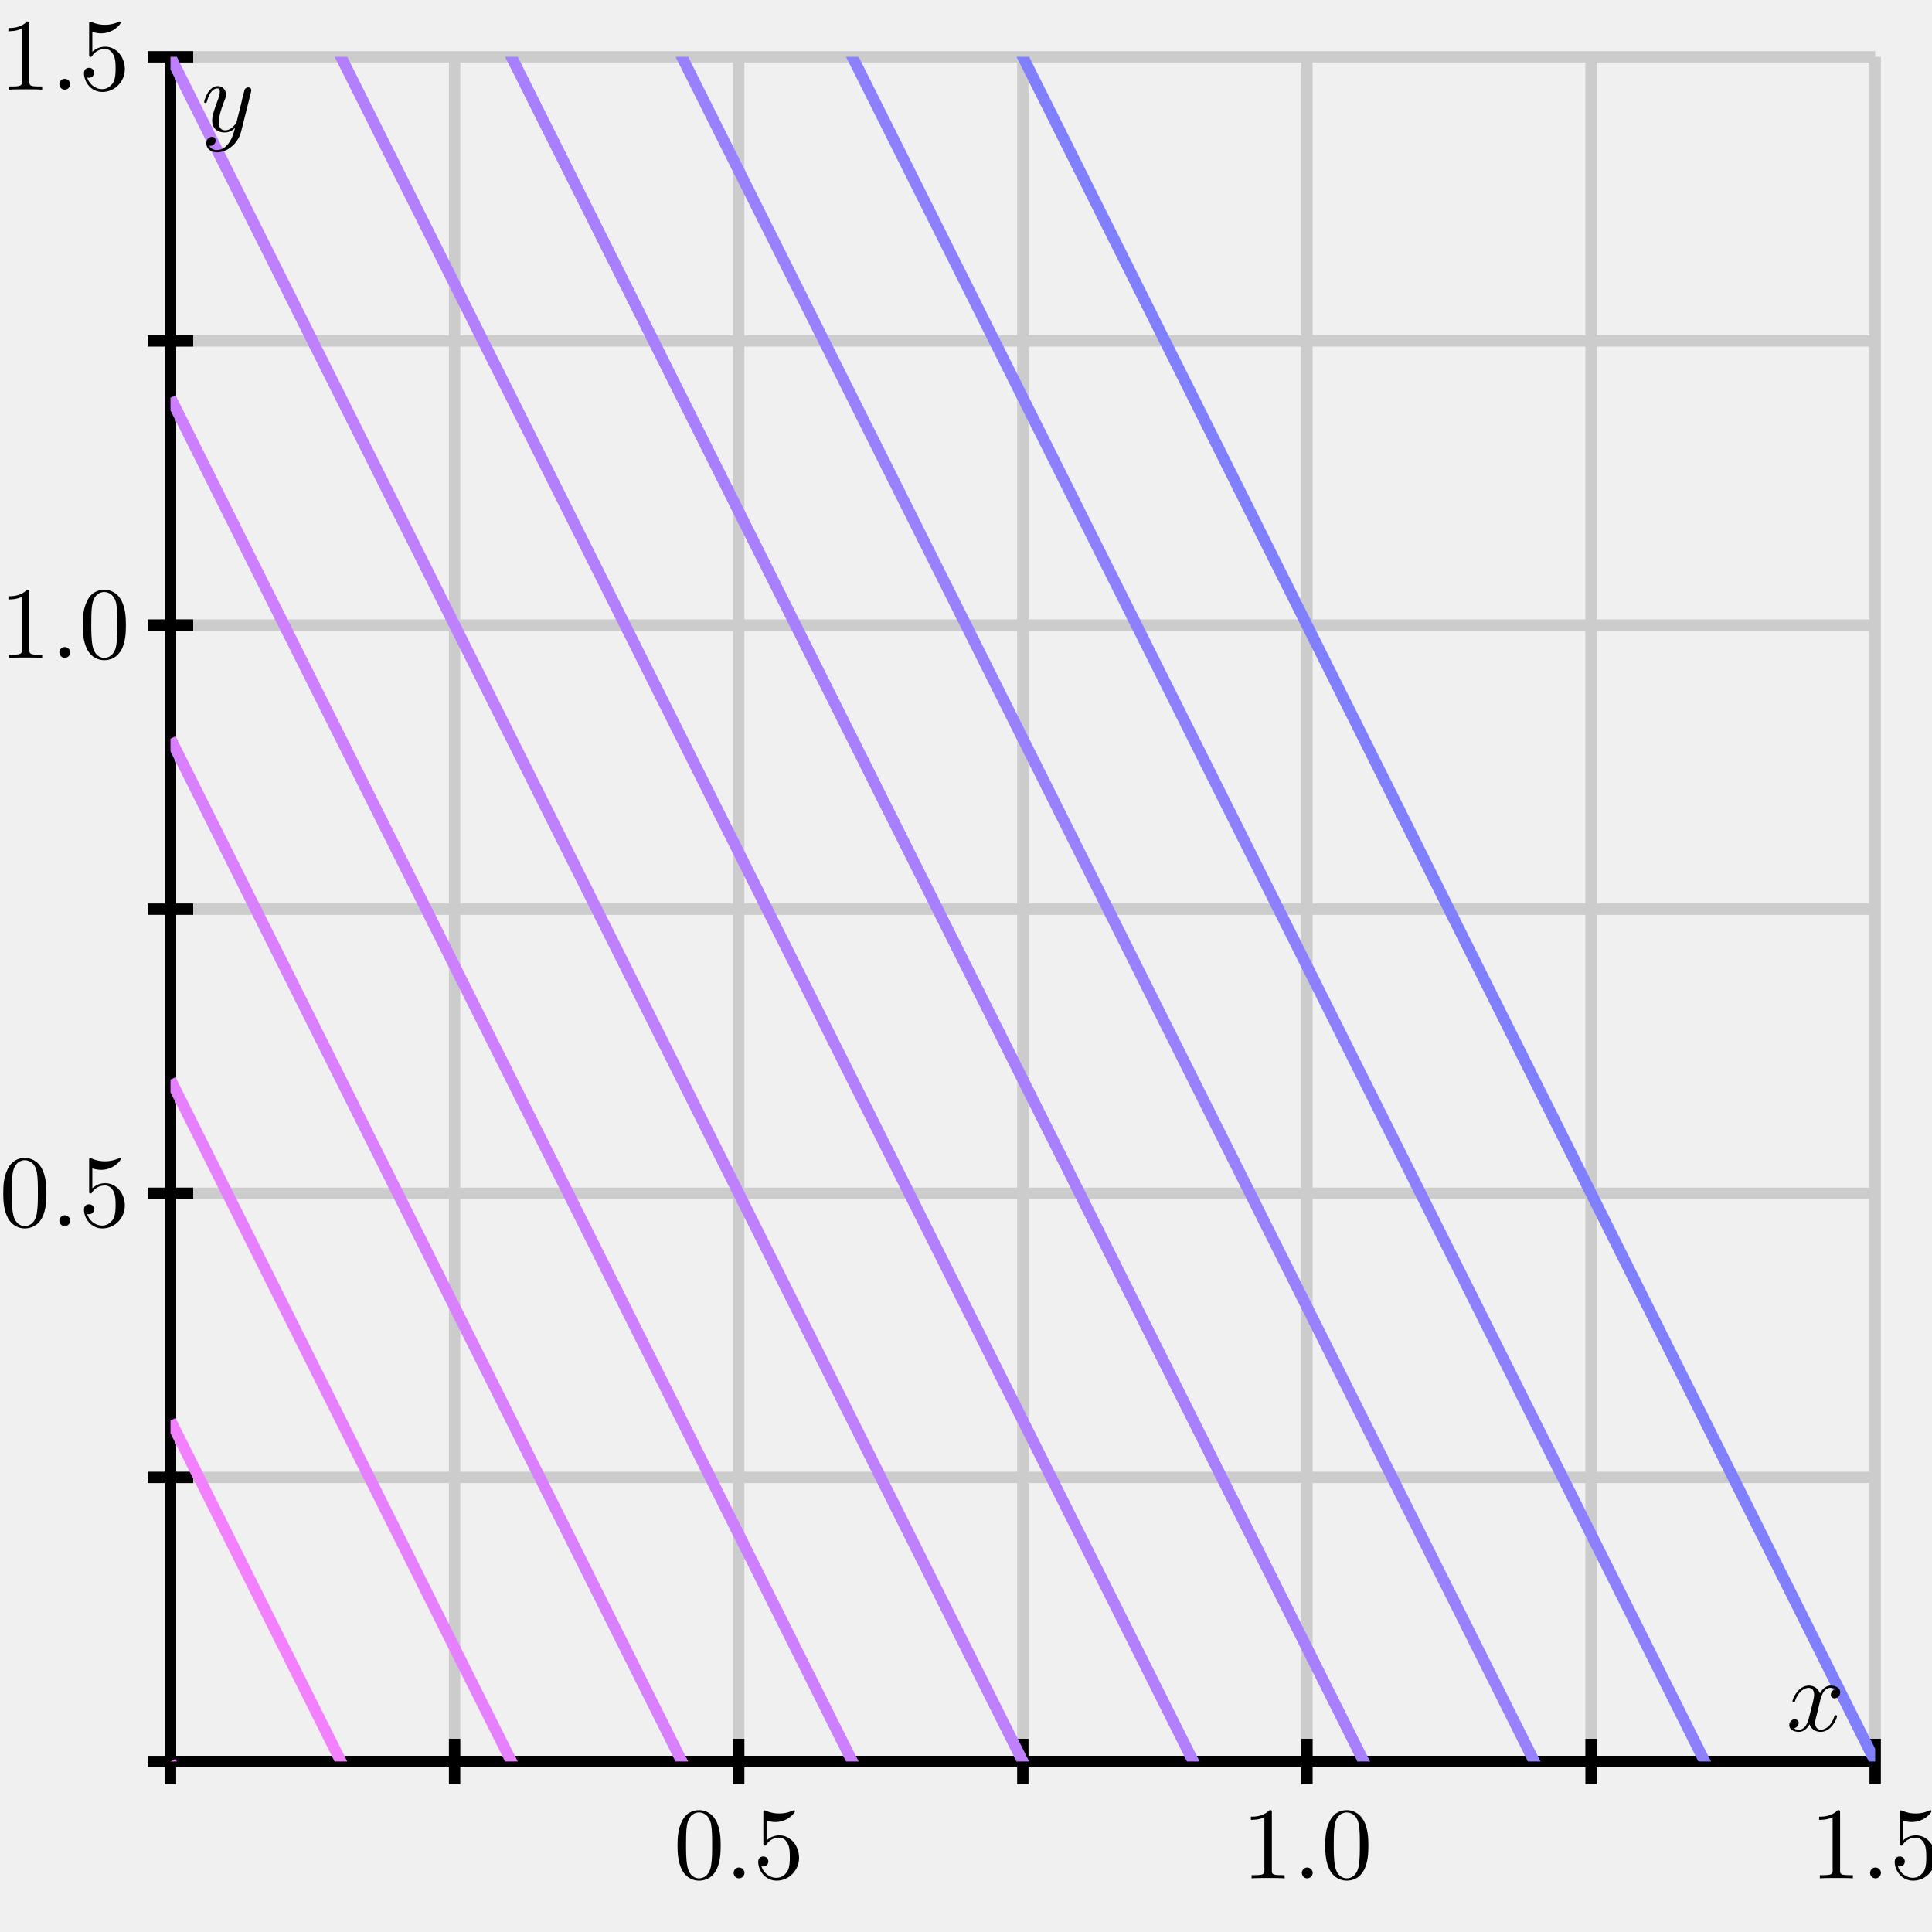
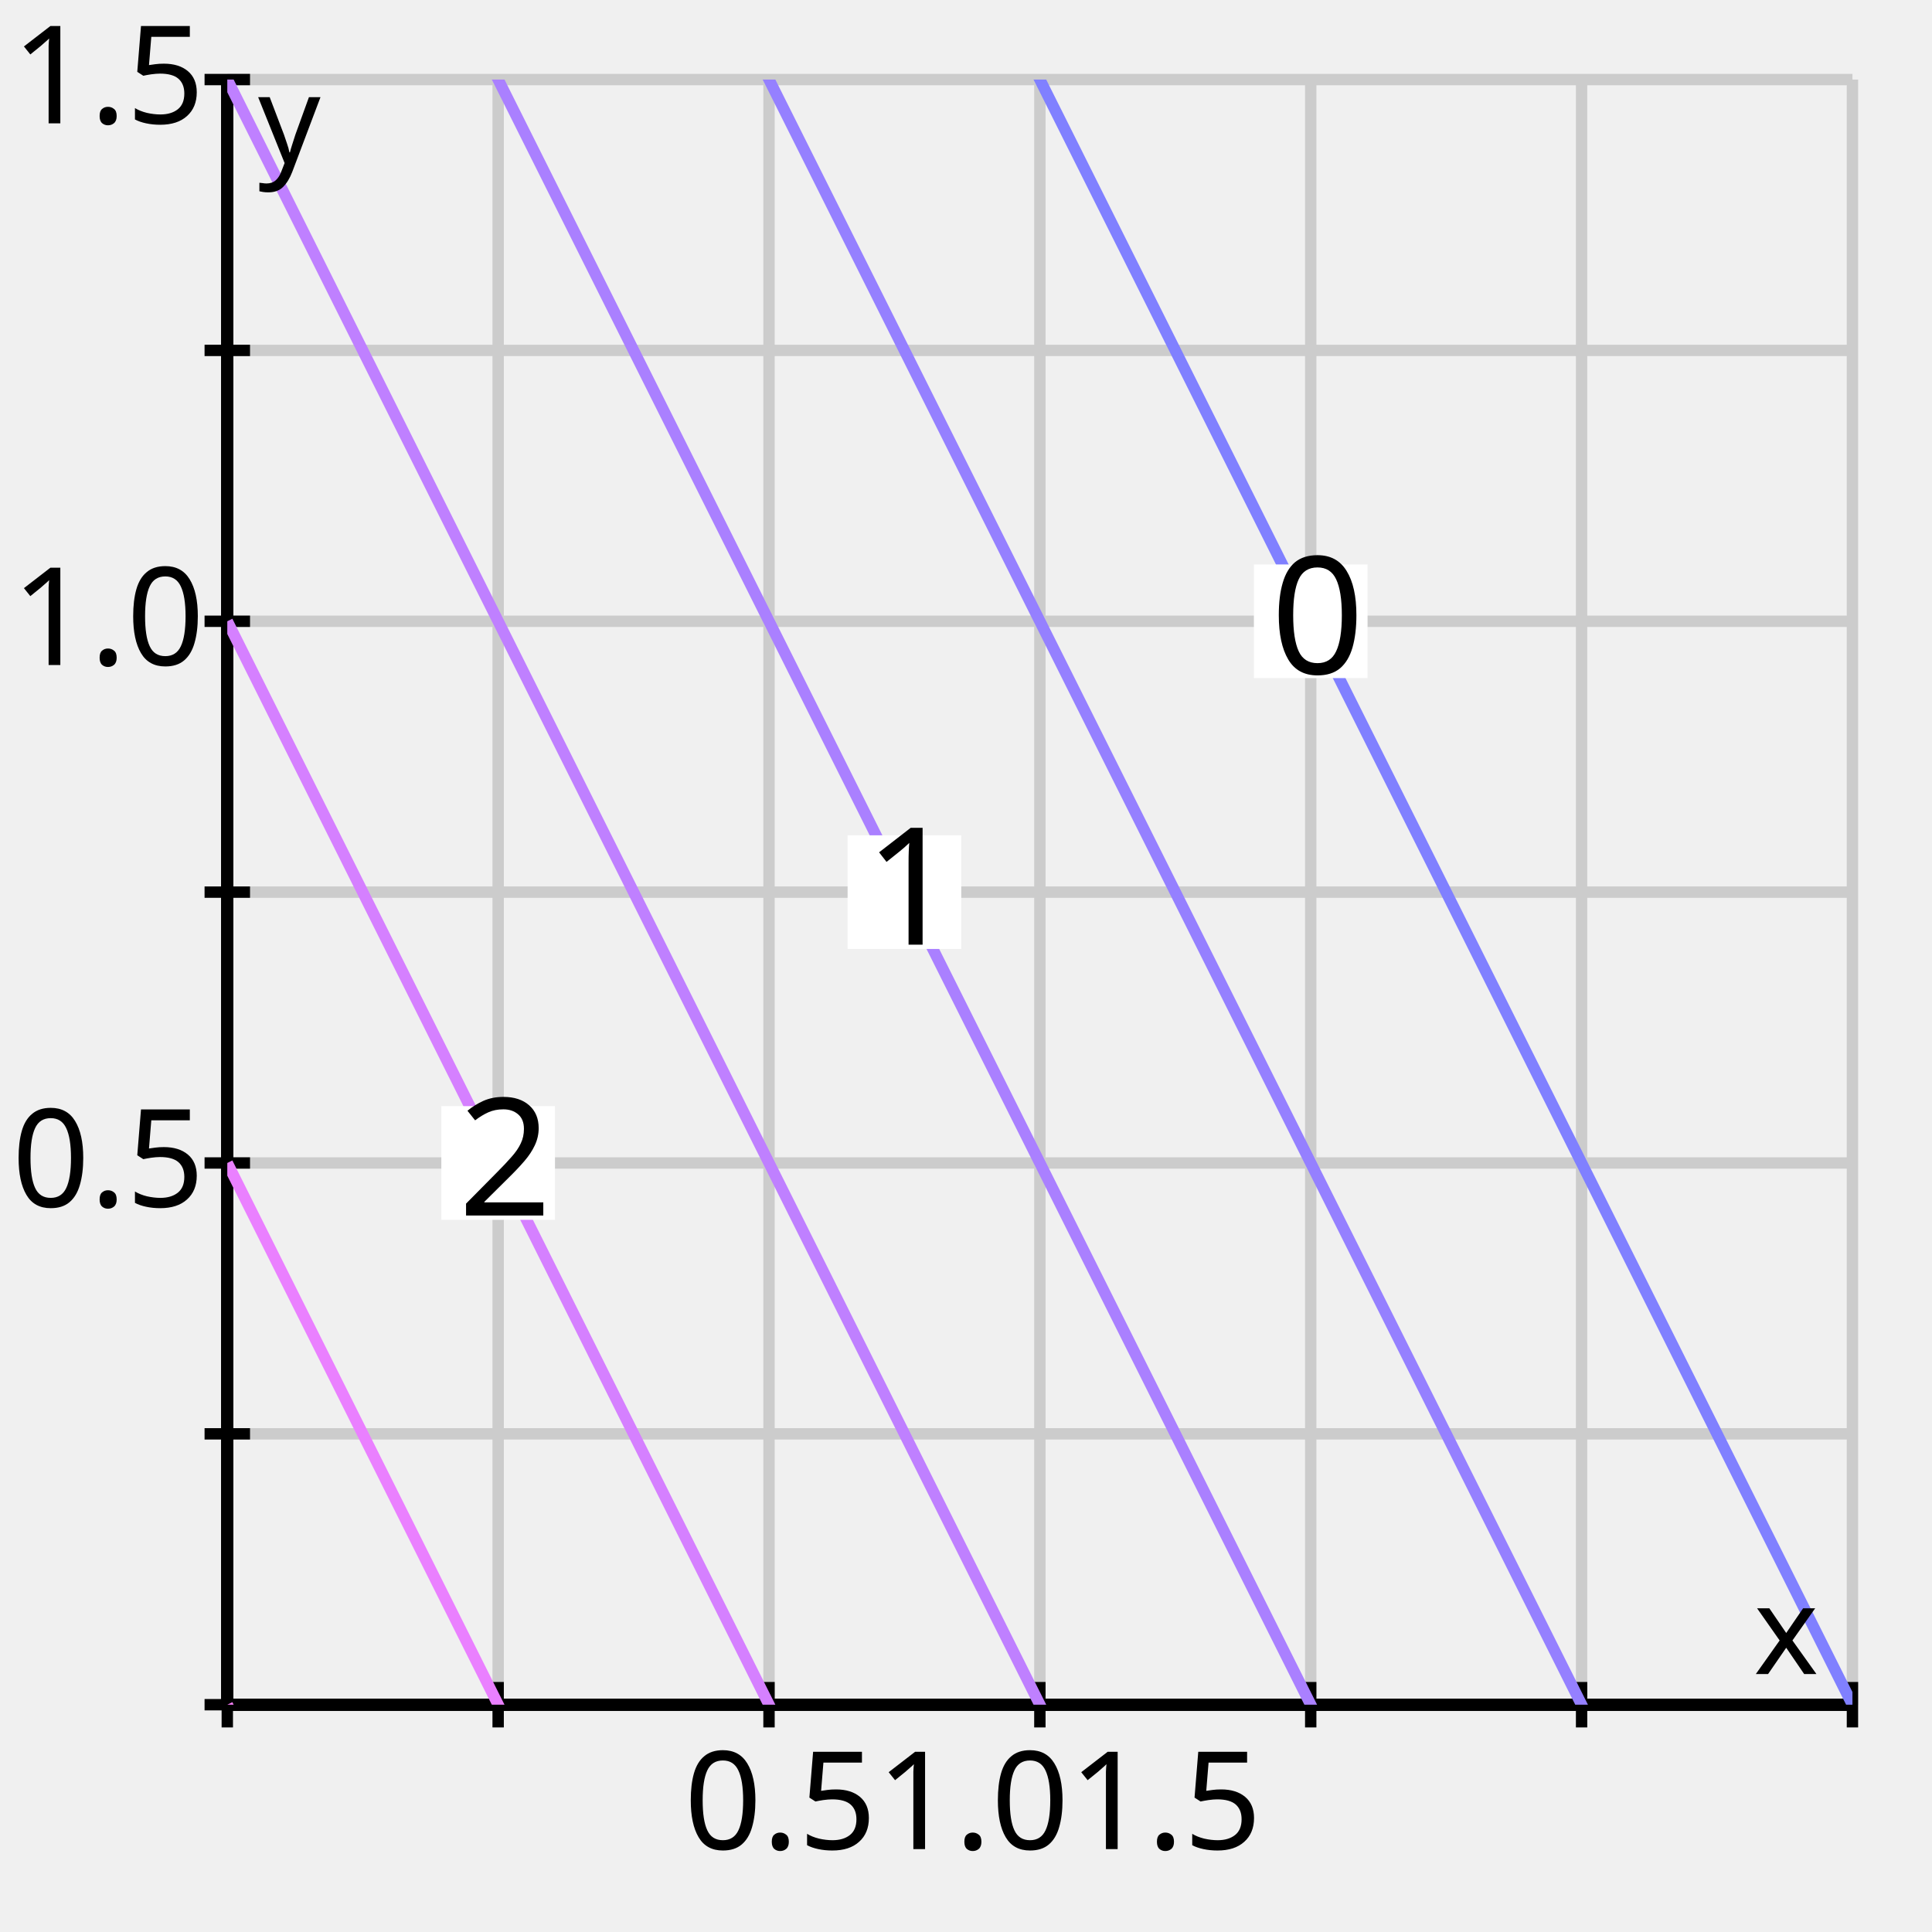
- <svg xmlns="http://www.w3.org/2000/svg" xmlns:xlink="http://www.w3.org/1999/xlink" width="170pt" height="170pt" viewBox="0 0 170 170" version="1.1">
-   <defs>
-     <g>
-       <symbol overflow="visible" id="glyph0-0">
-         <path style="stroke:none;" d="" />
-       </symbol>
-       <symbol overflow="visible" id="glyph0-1">
-         <path style="stroke:none;" d="M 4.141 -2.875 C 4.141 -3.594 4.094 -4.312 3.781 -4.984 C 3.359 -5.844 2.625 -6 2.25 -6 C 1.703 -6 1.047 -5.766 0.688 -4.922 C 0.391 -4.297 0.344 -3.594 0.344 -2.875 C 0.344 -2.203 0.391 -1.391 0.75 -0.719 C 1.141 0.016 1.797 0.203 2.234 0.203 C 2.734 0.203 3.406 0.016 3.812 -0.844 C 4.094 -1.469 4.141 -2.172 4.141 -2.875 Z M 2.234 0 C 1.891 0 1.359 -0.219 1.203 -1.094 C 1.094 -1.625 1.094 -2.453 1.094 -2.984 C 1.094 -3.562 1.094 -4.156 1.172 -4.641 C 1.344 -5.719 2.016 -5.797 2.234 -5.797 C 2.531 -5.797 3.125 -5.641 3.297 -4.75 C 3.391 -4.234 3.391 -3.562 3.391 -2.984 C 3.391 -2.312 3.391 -1.703 3.297 -1.125 C 3.156 -0.266 2.641 0 2.234 0 Z M 2.234 0 " />
-       </symbol>
-       <symbol overflow="visible" id="glyph0-2">
-         <path style="stroke:none;" d="M 1.734 -0.484 C 1.734 -0.734 1.516 -0.953 1.25 -0.953 C 0.984 -0.953 0.781 -0.734 0.781 -0.484 C 0.781 -0.219 0.984 0 1.25 0 C 1.516 0 1.734 -0.219 1.734 -0.484 Z M 1.734 -0.484 " />
-       </symbol>
-       <symbol overflow="visible" id="glyph0-3">
-         <path style="stroke:none;" d="M 4.047 -1.812 C 4.047 -2.875 3.297 -3.781 2.328 -3.781 C 1.906 -3.781 1.516 -3.641 1.188 -3.328 L 1.188 -5.078 C 1.375 -5.016 1.672 -4.953 1.953 -4.953 C 3.062 -4.953 3.688 -5.781 3.688 -5.891 C 3.688 -5.953 3.656 -6 3.594 -6 C 3.594 -6 3.578 -6 3.531 -5.969 C 3.344 -5.891 2.906 -5.703 2.297 -5.703 C 1.938 -5.703 1.531 -5.766 1.109 -5.953 C 1.031 -5.984 1.016 -5.984 1 -5.984 C 0.906 -5.984 0.906 -5.906 0.906 -5.766 L 0.906 -3.109 C 0.906 -2.938 0.906 -2.875 1.031 -2.875 C 1.094 -2.875 1.109 -2.891 1.156 -2.953 C 1.25 -3.094 1.578 -3.578 2.312 -3.578 C 2.781 -3.578 3 -3.172 3.078 -3 C 3.219 -2.672 3.234 -2.328 3.234 -1.875 C 3.234 -1.562 3.234 -1.016 3.031 -0.641 C 2.812 -0.281 2.469 -0.047 2.062 -0.047 C 1.406 -0.047 0.891 -0.531 0.734 -1.062 C 0.766 -1.047 0.797 -1.047 0.891 -1.047 C 1.188 -1.047 1.344 -1.266 1.344 -1.484 C 1.344 -1.703 1.188 -1.922 0.891 -1.922 C 0.766 -1.922 0.453 -1.859 0.453 -1.453 C 0.453 -0.672 1.078 0.203 2.078 0.203 C 3.125 0.203 4.047 -0.672 4.047 -1.812 Z M 4.047 -1.812 " />
-       </symbol>
-       <symbol overflow="visible" id="glyph0-4">
-         <path style="stroke:none;" d="M 2.641 -5.766 C 2.641 -5.969 2.641 -6 2.438 -6 C 1.875 -5.422 1.094 -5.422 0.797 -5.422 L 0.797 -5.141 C 0.984 -5.141 1.516 -5.141 1.984 -5.375 L 1.984 -0.719 C 1.984 -0.391 1.953 -0.281 1.141 -0.281 L 0.859 -0.281 L 0.859 0 C 1.172 -0.031 1.953 -0.031 2.312 -0.031 C 2.672 -0.031 3.453 -0.031 3.766 0 L 3.766 -0.281 L 3.484 -0.281 C 2.672 -0.281 2.641 -0.375 2.641 -0.719 Z M 2.641 -5.766 " />
-       </symbol>
-       <symbol overflow="visible" id="glyph1-0">
-         <path style="stroke:none;" d="" />
-       </symbol>
-       <symbol overflow="visible" id="glyph1-1">
-         <path style="stroke:none;" d="M 3 -2.719 C 3.062 -2.953 3.266 -3.781 3.891 -3.781 C 3.938 -3.781 4.156 -3.781 4.344 -3.656 C 4.094 -3.625 3.922 -3.391 3.922 -3.172 C 3.922 -3.031 4.016 -2.859 4.25 -2.859 C 4.453 -2.859 4.75 -3.031 4.75 -3.391 C 4.75 -3.859 4.219 -3.984 3.906 -3.984 C 3.391 -3.984 3.062 -3.5 2.969 -3.297 C 2.734 -3.891 2.25 -3.984 1.984 -3.984 C 1.047 -3.984 0.547 -2.812 0.547 -2.594 C 0.547 -2.5 0.625 -2.5 0.641 -2.5 C 0.719 -2.5 0.75 -2.516 0.766 -2.594 C 1.078 -3.562 1.672 -3.781 1.969 -3.781 C 2.141 -3.781 2.453 -3.703 2.453 -3.172 C 2.453 -2.891 2.297 -2.297 1.969 -1.031 C 1.828 -0.484 1.516 -0.094 1.109 -0.094 C 1.062 -0.094 0.859 -0.094 0.672 -0.219 C 0.891 -0.266 1.094 -0.453 1.094 -0.703 C 1.094 -0.938 0.891 -1.016 0.75 -1.016 C 0.484 -1.016 0.266 -0.781 0.266 -0.5 C 0.266 -0.078 0.719 0.094 1.109 0.094 C 1.703 0.094 2.031 -0.531 2.047 -0.578 C 2.156 -0.25 2.484 0.094 3.031 0.094 C 3.953 0.094 4.469 -1.062 4.469 -1.281 C 4.469 -1.375 4.391 -1.375 4.359 -1.375 C 4.281 -1.375 4.25 -1.344 4.234 -1.281 C 3.938 -0.312 3.328 -0.094 3.047 -0.094 C 2.688 -0.094 2.547 -0.391 2.547 -0.688 C 2.547 -0.891 2.594 -1.094 2.703 -1.484 Z M 3 -2.719 " />
-       </symbol>
-       <symbol overflow="visible" id="glyph1-2">
-         <path style="stroke:none;" d="M 4.375 -3.422 C 4.406 -3.562 4.406 -3.578 4.406 -3.641 C 4.406 -3.797 4.281 -3.875 4.156 -3.875 C 4.062 -3.875 3.922 -3.828 3.828 -3.688 C 3.812 -3.641 3.75 -3.359 3.703 -3.203 C 3.641 -2.969 3.578 -2.734 3.531 -2.484 L 3.125 -0.859 C 3.094 -0.734 2.703 -0.094 2.109 -0.094 C 1.641 -0.094 1.547 -0.5 1.547 -0.828 C 1.547 -1.234 1.703 -1.797 2 -2.594 C 2.156 -2.969 2.188 -3.062 2.188 -3.234 C 2.188 -3.641 1.906 -3.984 1.453 -3.984 C 0.594 -3.984 0.266 -2.672 0.266 -2.594 C 0.266 -2.5 0.344 -2.5 0.375 -2.5 C 0.453 -2.5 0.469 -2.516 0.516 -2.656 C 0.75 -3.516 1.109 -3.781 1.422 -3.781 C 1.5 -3.781 1.641 -3.781 1.641 -3.484 C 1.641 -3.266 1.562 -3.031 1.5 -2.859 C 1.141 -1.906 0.969 -1.391 0.969 -0.969 C 0.969 -0.172 1.531 0.094 2.062 0.094 C 2.422 0.094 2.734 -0.047 2.984 -0.312 C 2.859 0.156 2.75 0.609 2.391 1.078 C 2.156 1.391 1.812 1.641 1.406 1.641 C 1.281 1.641 0.875 1.625 0.719 1.266 C 0.859 1.266 0.984 1.266 1.109 1.156 C 1.203 1.078 1.281 0.969 1.281 0.797 C 1.281 0.516 1.047 0.484 0.953 0.484 C 0.75 0.484 0.453 0.625 0.453 1.062 C 0.453 1.516 0.844 1.844 1.406 1.844 C 2.328 1.844 3.266 1.031 3.516 0.016 Z M 4.375 -3.422 " />
-       </symbol>
-     </g>
-     <clipPath id="clip1">
-       <path d="M 15 5 L 165 5 L 165 155 L 15 155 Z M 15 5 " />
-     </clipPath>
-     <clipPath id="clip2">
-       <path d="M 15 20 L 165 20 L 165 155 L 15 155 Z M 15 20 " />
-     </clipPath>
-     <clipPath id="clip3">
-       <path d="M 15 50 L 165 50 L 165 155 L 15 155 Z M 15 50 " />
-     </clipPath>
-     <clipPath id="clip4">
-       <path d="M 15 80 L 165 80 L 165 155 L 15 155 Z M 15 80 " />
-     </clipPath>
-     <clipPath id="clip5">
-       <path d="M 15 110 L 165 110 L 165 155 L 15 155 Z M 15 110 " />
-     </clipPath>
-     <clipPath id="clip6">
-       <path d="M 15 140 L 165 140 L 165 155 L 15 155 Z M 15 140 " />
+ <svg xmlns="http://www.w3.org/2000/svg" version="1.1" id="svg2" xml:space="preserve" width="226.667" height="226.667" viewBox="0 0 226.667 226.667">
+   <defs id="defs6">
+     <clipPath clipPathUnits="userSpaceOnUse" id="clipPath64">
+       <path d="M 200,200 H 1630 V 1630 H 200 Z" id="path62" />
    </clipPath>
  </defs>
-   <g id="surface1">
-     <path style="fill:none;stroke-width:10;stroke-linecap:butt;stroke-linejoin:miter;stroke:rgb(80.077%,80.077%,80.077%);stroke-opacity:1;stroke-miterlimit:10;" d="M 150 150 L 150 1650 M 400 150 L 400 1650 M 650 150 L 650 1650 M 900 150 L 900 1650 M 1150 150 L 1150 1650 M 1400 150 L 1400 1650 M 1650 150 L 1650 1650 M 150 150 L 1650 150 M 150 400 L 1650 400 M 150 650 L 1650 650 M 150 900 L 1650 900 M 150 1150 L 1650 1150 M 150 1400 L 1650 1400 M 150 1650 L 1650 1650 " transform="matrix(0.1,0,0,-0.1,0,170)" />
-     <path style="fill:none;stroke-width:10;stroke-linecap:butt;stroke-linejoin:miter;stroke:rgb(0%,0%,0%);stroke-opacity:1;stroke-miterlimit:10;" d="M 150 150 L 1650 150 M 150 150 L 150 1650 " transform="matrix(0.1,0,0,-0.1,0,170)" />
-     <path style="fill:none;stroke-width:10;stroke-linecap:butt;stroke-linejoin:miter;stroke:rgb(0%,0%,0%);stroke-opacity:1;stroke-miterlimit:10;" d="M 150 150 L 1650 150 M 150 150 L 150 1650 M 150 130 L 150 170 " transform="matrix(0.1,0,0,-0.1,0,170)" />
-     <path style="fill:none;stroke-width:10;stroke-linecap:butt;stroke-linejoin:miter;stroke:rgb(0%,0%,0%);stroke-opacity:1;stroke-miterlimit:10;" d="M 150 150 L 1650 150 M 150 150 L 150 1650 M 400 130 L 400 170 " transform="matrix(0.1,0,0,-0.1,0,170)" />
-     <path style="fill:none;stroke-width:10;stroke-linecap:butt;stroke-linejoin:miter;stroke:rgb(0%,0%,0%);stroke-opacity:1;stroke-miterlimit:10;" d="M 150 150 L 1650 150 M 150 150 L 150 1650 M 650 130 L 650 170 " transform="matrix(0.1,0,0,-0.1,0,170)" />
-     <path style="fill:none;stroke-width:10;stroke-linecap:butt;stroke-linejoin:miter;stroke:rgb(0%,0%,0%);stroke-opacity:1;stroke-miterlimit:10;" d="M 150 150 L 1650 150 M 150 150 L 150 1650 M 900 130 L 900 170 " transform="matrix(0.1,0,0,-0.1,0,170)" />
-     <path style="fill:none;stroke-width:10;stroke-linecap:butt;stroke-linejoin:miter;stroke:rgb(0%,0%,0%);stroke-opacity:1;stroke-miterlimit:10;" d="M 150 150 L 1650 150 M 150 150 L 150 1650 M 1150 130 L 1150 170 " transform="matrix(0.1,0,0,-0.1,0,170)" />
-     <path style="fill:none;stroke-width:10;stroke-linecap:butt;stroke-linejoin:miter;stroke:rgb(0%,0%,0%);stroke-opacity:1;stroke-miterlimit:10;" d="M 150 150 L 1650 150 M 150 150 L 150 1650 M 1400 130 L 1400 170 " transform="matrix(0.1,0,0,-0.1,0,170)" />
-     <path style="fill:none;stroke-width:10;stroke-linecap:butt;stroke-linejoin:miter;stroke:rgb(0%,0%,0%);stroke-opacity:1;stroke-miterlimit:10;" d="M 150 150 L 1650 150 M 150 150 L 150 1650 M 1650 130 L 1650 170 " transform="matrix(0.1,0,0,-0.1,0,170)" />
-     <path style="fill:none;stroke-width:10;stroke-linecap:butt;stroke-linejoin:miter;stroke:rgb(0%,0%,0%);stroke-opacity:1;stroke-miterlimit:10;" d="M 150 150 L 1650 150 M 150 150 L 150 1650 M 130 150 L 170 150 " transform="matrix(0.1,0,0,-0.1,0,170)" />
-     <path style="fill:none;stroke-width:10;stroke-linecap:butt;stroke-linejoin:miter;stroke:rgb(0%,0%,0%);stroke-opacity:1;stroke-miterlimit:10;" d="M 150 150 L 1650 150 M 150 150 L 150 1650 M 130 400 L 170 400 " transform="matrix(0.1,0,0,-0.1,0,170)" />
-     <path style="fill:none;stroke-width:10;stroke-linecap:butt;stroke-linejoin:miter;stroke:rgb(0%,0%,0%);stroke-opacity:1;stroke-miterlimit:10;" d="M 150 150 L 1650 150 M 150 150 L 150 1650 M 130 650 L 170 650 " transform="matrix(0.1,0,0,-0.1,0,170)" />
-     <path style="fill:none;stroke-width:10;stroke-linecap:butt;stroke-linejoin:miter;stroke:rgb(0%,0%,0%);stroke-opacity:1;stroke-miterlimit:10;" d="M 150 150 L 1650 150 M 150 150 L 150 1650 M 130 900 L 170 900 " transform="matrix(0.1,0,0,-0.1,0,170)" />
-     <path style="fill:none;stroke-width:10;stroke-linecap:butt;stroke-linejoin:miter;stroke:rgb(0%,0%,0%);stroke-opacity:1;stroke-miterlimit:10;" d="M 150 150 L 1650 150 M 150 150 L 150 1650 M 130 1150 L 170 1150 " transform="matrix(0.1,0,0,-0.1,0,170)" />
-     <path style="fill:none;stroke-width:10;stroke-linecap:butt;stroke-linejoin:miter;stroke:rgb(0%,0%,0%);stroke-opacity:1;stroke-miterlimit:10;" d="M 150 150 L 1650 150 M 150 150 L 150 1650 M 130 1400 L 170 1400 " transform="matrix(0.1,0,0,-0.1,0,170)" />
-     <path style="fill:none;stroke-width:10;stroke-linecap:butt;stroke-linejoin:miter;stroke:rgb(0%,0%,0%);stroke-opacity:1;stroke-miterlimit:10;" d="M 150 150 L 1650 150 M 150 150 L 150 1650 M 130 1650 L 170 1650 " transform="matrix(0.1,0,0,-0.1,0,170)" />
-     <g style="fill:rgb(0%,0%,0%);fill-opacity:1;">
-       <use xlink:href="#glyph0-1" x="59.272" y="165.279" />
-       <use xlink:href="#glyph0-2" x="63.772" y="165.279" />
-       <use xlink:href="#glyph0-3" x="66.264" y="165.279" />
-     </g>
-     <g style="fill:rgb(0%,0%,0%);fill-opacity:1;">
-       <use xlink:href="#glyph0-4" x="109.272" y="165.279" />
-       <use xlink:href="#glyph0-2" x="113.772" y="165.279" />
-       <use xlink:href="#glyph0-1" x="116.265" y="165.279" />
-     </g>
-     <g style="fill:rgb(0%,0%,0%);fill-opacity:1;">
-       <use xlink:href="#glyph0-4" x="159.272" y="165.279" />
-       <use xlink:href="#glyph0-2" x="163.772" y="165.279" />
-       <use xlink:href="#glyph0-3" x="166.265" y="165.279" />
-     </g>
-     <g style="fill:rgb(0%,0%,0%);fill-opacity:1;">
-       <use xlink:href="#glyph0-1" x="-0.057" y="107.889" />
-       <use xlink:href="#glyph0-2" x="4.443" y="107.889" />
-       <use xlink:href="#glyph0-3" x="6.936" y="107.889" />
-     </g>
-     <g style="fill:rgb(0%,0%,0%);fill-opacity:1;">
-       <use xlink:href="#glyph0-4" x="-0.057" y="57.889" />
-       <use xlink:href="#glyph0-2" x="4.443" y="57.889" />
-       <use xlink:href="#glyph0-1" x="6.936" y="57.889" />
-     </g>
-     <g style="fill:rgb(0%,0%,0%);fill-opacity:1;">
-       <use xlink:href="#glyph0-4" x="-0.057" y="7.889" />
-       <use xlink:href="#glyph0-2" x="4.443" y="7.889" />
-       <use xlink:href="#glyph0-3" x="6.936" y="7.889" />
-     </g>
-     <g clip-path="url(#clip1)" clip-rule="nonzero">
-       <path style="fill:none;stroke-width:10;stroke-linecap:butt;stroke-linejoin:miter;stroke:rgb(50%,50%,100%);stroke-opacity:1;stroke-miterlimit:10;" d="M 150 3150 L 1650 150 " transform="matrix(0.1,0,0,-0.1,0,170)" />
-       <path style="fill:none;stroke-width:10;stroke-linecap:butt;stroke-linejoin:miter;stroke:rgb(55.077%,50%,100%);stroke-opacity:1;stroke-miterlimit:10;" d="M 150 2850 L 1650 -150 " transform="matrix(0.1,0,0,-0.1,0,170)" />
-       <path style="fill:none;stroke-width:10;stroke-linecap:butt;stroke-linejoin:miter;stroke:rgb(59.959%,50%,100%);stroke-opacity:1;stroke-miterlimit:10;" d="M 150 2550 L 1650 -450 " transform="matrix(0.1,0,0,-0.1,0,170)" />
-       <path style="fill:none;stroke-width:10;stroke-linecap:butt;stroke-linejoin:miter;stroke:rgb(65.039%,50%,100%);stroke-opacity:1;stroke-miterlimit:10;" d="M 150 2250 L 1650 -750 " transform="matrix(0.1,0,0,-0.1,0,170)" />
-       <path style="fill:none;stroke-width:10;stroke-linecap:butt;stroke-linejoin:miter;stroke:rgb(69.922%,50%,100%);stroke-opacity:1;stroke-miterlimit:10;" d="M 150 1950 L 1650 -1050 " transform="matrix(0.1,0,0,-0.1,0,170)" />
-       <path style="fill:none;stroke-width:10;stroke-linecap:butt;stroke-linejoin:miter;stroke:rgb(75%,50%,100%);stroke-opacity:1;stroke-miterlimit:10;" d="M 150 1650 L 1650 -1350 " transform="matrix(0.1,0,0,-0.1,0,170)" />
-     </g>
-     <g clip-path="url(#clip2)" clip-rule="nonzero">
-       <path style="fill:none;stroke-width:10;stroke-linecap:butt;stroke-linejoin:miter;stroke:rgb(80.077%,50%,100%);stroke-opacity:1;stroke-miterlimit:10;" d="M 150 1350 L 1650 -1650 " transform="matrix(0.1,0,0,-0.1,0,170)" />
-     </g>
-     <g clip-path="url(#clip3)" clip-rule="nonzero">
-       <path style="fill:none;stroke-width:10;stroke-linecap:butt;stroke-linejoin:miter;stroke:rgb(84.959%,50%,100%);stroke-opacity:1;stroke-miterlimit:10;" d="M 150 1050 L 1650 -1950 " transform="matrix(0.1,0,0,-0.1,0,170)" />
-     </g>
-     <g clip-path="url(#clip4)" clip-rule="nonzero">
-       <path style="fill:none;stroke-width:10;stroke-linecap:butt;stroke-linejoin:miter;stroke:rgb(90.039%,50%,100%);stroke-opacity:1;stroke-miterlimit:10;" d="M 150 750 L 1650 -2250 " transform="matrix(0.1,0,0,-0.1,0,170)" />
-     </g>
-     <g clip-path="url(#clip5)" clip-rule="nonzero">
-       <path style="fill:none;stroke-width:10;stroke-linecap:butt;stroke-linejoin:miter;stroke:rgb(94.922%,50%,100%);stroke-opacity:1;stroke-miterlimit:10;" d="M 150 450 L 1650 -2550 " transform="matrix(0.1,0,0,-0.1,0,170)" />
-     </g>
-     <g clip-path="url(#clip6)" clip-rule="nonzero">
-       <path style="fill:none;stroke-width:10;stroke-linecap:butt;stroke-linejoin:miter;stroke:rgb(100%,50%,100%);stroke-opacity:1;stroke-miterlimit:10;" d="M 150 150 L 1650 -2850 " transform="matrix(0.1,0,0,-0.1,0,170)" />
-     </g>
-     <g style="fill:rgb(0%,0%,0%);fill-opacity:1;">
-       <use xlink:href="#glyph1-1" x="157.175" y="152.3" />
-     </g>
-     <g style="fill:rgb(0%,0%,0%);fill-opacity:1;">
-       <use xlink:href="#glyph1-2" x="17.7" y="11.561" />
+   <g id="g10" transform="matrix(1.333333,0,0,-1.333333,0,226.6667)">
+     <g id="g12" transform="scale(0.1)">
+       <path d="M 200,200 V 1630 M 438.332,200 V 1630 M 676.668,200 V 1630 M 915,200 V 1630 M 1153.33,200 V 1630 M 1391.67,200 V 1630 M 1630,200 V 1630 M 200,200 H 1630 M 200,438.332 H 1630 M 200,676.668 H 1630 M 200,915 H 1630 M 200,1153.33 H 1630 M 200,1391.67 H 1630 M 200,1630 h 1430" style="fill:none;stroke:#cccccc;stroke-width:10;stroke-linecap:butt;stroke-linejoin:miter;stroke-miterlimit:10;stroke-dasharray:none;stroke-opacity:1" id="path14" />
+       <path d="M 200,200 H 1630 M 200,200 V 1630" style="fill:none;stroke:#000000;stroke-width:10;stroke-linecap:butt;stroke-linejoin:miter;stroke-miterlimit:10;stroke-dasharray:none;stroke-opacity:1" id="path16" />
+       <path d="m 200,200 h 1430 m -1430,0 v 1430 m 0,-1450 v 40" style="fill:none;stroke:#000000;stroke-width:10;stroke-linecap:butt;stroke-linejoin:miter;stroke-miterlimit:10;stroke-dasharray:none;stroke-opacity:1" id="path18" />
+       <path d="M 200,200 H 1630 M 200,200 V 1630 M 438.332,180 v 40" style="fill:none;stroke:#000000;stroke-width:10;stroke-linecap:butt;stroke-linejoin:miter;stroke-miterlimit:10;stroke-dasharray:none;stroke-opacity:1" id="path20" />
+       <path d="M 200,200 H 1630 M 200,200 V 1630 M 676.668,180 v 40" style="fill:none;stroke:#000000;stroke-width:10;stroke-linecap:butt;stroke-linejoin:miter;stroke-miterlimit:10;stroke-dasharray:none;stroke-opacity:1" id="path22" />
+       <path d="M 200,200 H 1630 M 200,200 V 1630 M 915,180 v 40" style="fill:none;stroke:#000000;stroke-width:10;stroke-linecap:butt;stroke-linejoin:miter;stroke-miterlimit:10;stroke-dasharray:none;stroke-opacity:1" id="path24" />
+       <path d="M 200,200 H 1630 M 200,200 V 1630 M 1153.33,180 v 40" style="fill:none;stroke:#000000;stroke-width:10;stroke-linecap:butt;stroke-linejoin:miter;stroke-miterlimit:10;stroke-dasharray:none;stroke-opacity:1" id="path26" />
+       <path d="M 200,200 H 1630 M 200,200 V 1630 M 1391.67,180 v 40" style="fill:none;stroke:#000000;stroke-width:10;stroke-linecap:butt;stroke-linejoin:miter;stroke-miterlimit:10;stroke-dasharray:none;stroke-opacity:1" id="path28" />
+       <path d="M 200,200 H 1630 M 200,200 V 1630 M 1630,180 v 40" style="fill:none;stroke:#000000;stroke-width:10;stroke-linecap:butt;stroke-linejoin:miter;stroke-miterlimit:10;stroke-dasharray:none;stroke-opacity:1" id="path30" />
+       <path d="M 200,200 H 1630 M 200,200 V 1630 M 180,200 h 40" style="fill:none;stroke:#000000;stroke-width:10;stroke-linecap:butt;stroke-linejoin:miter;stroke-miterlimit:10;stroke-dasharray:none;stroke-opacity:1" id="path32" />
+       <path d="M 200,200 H 1630 M 200,200 V 1630 M 180,438.332 h 40" style="fill:none;stroke:#000000;stroke-width:10;stroke-linecap:butt;stroke-linejoin:miter;stroke-miterlimit:10;stroke-dasharray:none;stroke-opacity:1" id="path34" />
+       <path d="M 200,200 H 1630 M 200,200 V 1630 M 180,676.668 h 40" style="fill:none;stroke:#000000;stroke-width:10;stroke-linecap:butt;stroke-linejoin:miter;stroke-miterlimit:10;stroke-dasharray:none;stroke-opacity:1" id="path36" />
+       <path d="M 200,200 H 1630 M 200,200 V 1630 M 180,915 h 40" style="fill:none;stroke:#000000;stroke-width:10;stroke-linecap:butt;stroke-linejoin:miter;stroke-miterlimit:10;stroke-dasharray:none;stroke-opacity:1" id="path38" />
+       <path d="m 200,200 h 1430 m -1430,0 v 1430 m -20,-476.67 h 40" style="fill:none;stroke:#000000;stroke-width:10;stroke-linecap:butt;stroke-linejoin:miter;stroke-miterlimit:10;stroke-dasharray:none;stroke-opacity:1" id="path40" />
+       <path d="m 200,200 h 1430 m -1430,0 v 1430 m -20,-238.33 h 40" style="fill:none;stroke:#000000;stroke-width:10;stroke-linecap:butt;stroke-linejoin:miter;stroke-miterlimit:10;stroke-dasharray:none;stroke-opacity:1" id="path42" />
+       <path d="m 200,200 h 1430 m -1430,0 v 1430 m -20,0 h 40" style="fill:none;stroke:#000000;stroke-width:10;stroke-linecap:butt;stroke-linejoin:miter;stroke-miterlimit:10;stroke-dasharray:none;stroke-opacity:1" id="path44" />
+       <g id="g46" transform="scale(10)">
+         <text transform="matrix(1,0,0,-1,60.1879,7.2957)" style="font-variant:normal;font-weight:normal;font-size:12px;font-family:CMR12;-inkscape-font-specification:CMR12;writing-mode:lr-tb;fill:#000000;fill-opacity:1;fill-rule:nonzero;stroke:none" id="text56">
+           <tspan x="0 5.868 9.12 47.667 53.535 56.787 95.333 101.201 104.453" y="0" id="tspan48">0.51.01.5</tspan>
+           <tspan x="-59.146 -53.278 -50.026" y="-56.519" id="tspan50">0.5</tspan>
+           <tspan x="-59.146 -53.278 -50.026" y="-104.186" id="tspan52">1.0</tspan>
+           <tspan x="-59.146 -53.278 -50.026" y="-151.852" id="tspan54">1.5</tspan>
+         </text>
+       </g>
+       <g id="g58">
+         <g id="g60" clip-path="url(#clipPath64)">
+           <path d="m 200,3060 v 0 l 14.301,-28.6 14.301,-28.6 14.296,-28.6 14.301,-28.6 14.301,-28.6 14.301,-28.6 14.301,-28.6 14.296,-28.6 14.301,-28.6 14.301,-28.6 14.301,-28.6 14.301,-28.6 14.296,-28.6 14.301,-28.6 14.301,-28.6 14.301,-28.6 14.301,-28.6 14.296,-28.6 14.301,-28.6 14.301,-28.6 14.301,-28.6 14.301,-28.6 14.296,-28.6 14.301,-28.6 14.301,-28.6 14.301,-28.6 14.301,-28.6 14.296,-28.6 14.301,-28.6 14.301,-28.6 14.301,-28.6 14.301,-28.6 14.296,-28.6 14.301,-28.6 14.301,-28.6 14.301,-28.6 14.301,-28.6 14.296,-28.6 14.301,-28.6 14.301,-28.6 14.301,-28.6 14.301,-28.6 14.296,-28.6 14.301,-28.6 14.301,-28.6 14.301,-28.6 14.301,-28.6 14.296,-28.6 14.301,-28.6 14.301,-28.6 14.301,-28.6 14.301,-28.6 14.296,-28.6 14.301,-28.6 14.301,-28.6 14.3,-28.6 14.3,-28.6 14.3,-28.6 14.3,-28.6 14.3,-28.6 14.3,-28.6 14.3,-28.6 14.3,-28.6 14.3,-28.6 14.3,-28.6 14.3,-28.6 14.3,-28.6 14.3,-28.6 14.3,-28.6 14.3,-28.6 14.3,-28.6 14.3,-28.6 14.3,-28.601 14.3,-28.597 14.3,-28.602 14.3,-28.602 14.3,-28.597 14.3,-28.602 14.3,-28.597 14.3,-28.602 14.3,-28.602 14.3,-28.597 14.3,-28.602 14.3,-28.597 14.3,-28.602 14.3,-28.602 14.3,-28.597 14.3,-28.602 14.3,-28.597 14.3,-28.602 14.3,-28.602 14.3,-28.597 14.3,-28.602 14.3,-28.597 14.3,-28.602 14.3,-28.602 14.3,-28.597 14.3,-28.602 14.3,-28.597 L 1630,200" style="fill:none;stroke:#8080ff;stroke-width:10;stroke-linecap:butt;stroke-linejoin:miter;stroke-miterlimit:10;stroke-dasharray:none;stroke-opacity:1" id="path66" />
+           <path d="m 200,2583.33 v 0 l 14.301,-28.6 14.301,-28.6 14.296,-28.6 14.301,-28.6 14.301,-28.6 14.301,-28.6 14.301,-28.6 14.296,-28.6 14.301,-28.6 14.301,-28.6 14.301,-28.6 14.301,-28.6 14.296,-28.6 14.301,-28.6 14.301,-28.6 14.301,-28.6 14.301,-28.6 14.296,-28.6 14.301,-28.6 14.301,-28.6 14.301,-28.6 14.301,-28.6 14.296,-28.6 14.301,-28.6 14.301,-28.6 14.301,-28.6 14.301,-28.6 14.296,-28.6 14.301,-28.6 14.301,-28.6 14.301,-28.6 14.301,-28.6 14.296,-28.6 14.301,-28.6 14.301,-28.6 14.301,-28.6 14.301,-28.6 14.296,-28.6 14.301,-28.6 14.301,-28.6 14.301,-28.6 14.301,-28.6 14.296,-28.6 14.301,-28.6 14.301,-28.6 14.301,-28.6 14.301,-28.6 14.296,-28.6 14.301,-28.6 14.301,-28.6 14.301,-28.6 14.301,-28.6 14.296,-28.6 14.301,-28.6 14.301,-28.6 14.3,-28.596 14.3,-28.601 14.3,-28.598 14.3,-28.601 14.3,-28.602 14.3,-28.598 14.3,-28.601 14.3,-28.598 14.3,-28.601 14.3,-28.602 14.3,-28.598 14.3,-28.601 14.3,-28.598 14.3,-28.601 14.3,-28.602 14.3,-28.598 14.3,-28.601 14.3,-28.598 14.3,-28.601 14.3,-28.602 14.3,-28.598 14.3,-28.601 14.3,-28.598 14.3,-28.601 14.3,-28.602 14.3,-28.598 14.3,-28.601 14.3,-28.598 14.3,-28.601 14.3,-28.602 14.3,-28.598 14.3,-28.601 14.3,-28.598 14.3,-28.602 14.3,-28.602 14.3,-28.598 14.3,-28.602 14.3,-28.598 14.3,-28.601 14.3,-28.602 14.3,-28.598 14.3,-28.601 14.3,-28.598 14.3,-28.601 14.3,-28.602" style="fill:none;stroke:#9580ff;stroke-width:10;stroke-linecap:butt;stroke-linejoin:miter;stroke-miterlimit:10;stroke-dasharray:none;stroke-opacity:1" id="path68" />
+           <path d="m 200,2106.67 v 0 l 14.301,-28.6 14.301,-28.6 14.296,-28.6 14.301,-28.6 14.301,-28.6 14.301,-28.6 14.301,-28.6 14.296,-28.6 14.301,-28.6 14.301,-28.6 14.301,-28.6 14.301,-28.6 14.296,-28.6 14.301,-28.6 14.301,-28.6 14.301,-28.6 14.301,-28.6 14.296,-28.6 14.301,-28.6 14.301,-28.6 14.301,-28.6 14.301,-28.6 14.296,-28.6 14.301,-28.6 14.301,-28.6 14.301,-28.6 14.301,-28.6 14.296,-28.6 14.301,-28.6 14.301,-28.6 14.301,-28.6 14.301,-28.6 14.296,-28.6 14.301,-28.6 14.301,-28.6 14.301,-28.6 14.301,-28.6 14.296,-28.6 14.301,-28.604 14.301,-28.598 14.301,-28.602 14.301,-28.601 14.296,-28.598 14.301,-28.601 14.301,-28.598 14.301,-28.602 14.301,-28.601 14.296,-28.598 14.301,-28.601 14.301,-28.598 14.301,-28.602 14.301,-28.601 14.296,-28.598 14.301,-28.601 14.301,-28.598 14.3,-28.602 14.3,-28.601 14.3,-28.598 14.3,-28.601 14.3,-28.598 14.3,-28.602 14.3,-28.601 14.3,-28.598 14.3,-28.601 14.3,-28.598 14.3,-28.602 14.3,-28.601 14.3,-28.598 14.3,-28.601 14.3,-28.598 14.3,-28.602 14.3,-28.602 14.3,-28.598 14.3,-28.602 14.3,-28.598 14.3,-28.602 14.3,-28.602 14.3,-28.598 14.3,-28.601 14.3,-28.598 14.3,-28.602 14.3,-28.601 14.3,-28.598 14.3,-28.601 14.3,-28.598 14.3,-28.602 14.3,-28.601 14.3,-28.598 14.3,-28.601 14.3,-28.598 14.3,-28.602 14.3,-28.601 14.3,-28.598 14.3,-28.601 14.3,-28.598 14.3,-28.602 14.3,-28.601 14.3,-28.598 14.3,-28.601 14.3,-28.598" style="fill:none;stroke:#aa80ff;stroke-width:10;stroke-linecap:butt;stroke-linejoin:miter;stroke-miterlimit:10;stroke-dasharray:none;stroke-opacity:1" id="path70" />
+           <path d="m 200,1630 v 0 l 14.301,-28.6 14.301,-28.6 14.296,-28.6 14.301,-28.6 14.301,-28.6 14.301,-28.6 14.301,-28.6 14.296,-28.6 14.301,-28.6 14.301,-28.6 14.301,-28.6 14.301,-28.6 14.296,-28.6 14.301,-28.6 14.301,-28.6 14.301,-28.6 14.301,-28.6 14.296,-28.6 14.301,-28.6 14.301,-28.6 14.301,-28.6 14.301,-28.6 14.296,-28.601 14.301,-28.597 L 557.5,915 571.801,886.398 586.102,857.801 600.398,829.199 614.699,800.602 629,772 643.301,743.398 657.602,714.801 671.898,686.199 686.199,657.602 700.5,629 714.801,600.398 729.102,571.801 743.398,543.199 757.699,514.602 772,486 786.301,457.398 800.602,428.801 814.898,400.199 829.199,371.602 843.5,343 857.801,314.398 872.102,285.801 886.398,257.199 900.699,228.602 915,200 929.301,171.398 943.602,142.801 957.898,114.199 972.199,85.602 986.5,57 1000.8,28.398 1015.1,-0.199 1029.4,-28.801 1043.7,-57.398 1058,-86 l 14.3,-28.602 14.3,-28.597 14.3,-28.602 14.3,-28.597 14.3,-28.602 14.3,-28.602 14.3,-28.597 14.3,-28.602 14.3,-28.597 14.3,-28.602 14.3,-28.602 14.3,-28.597 14.3,-28.602 14.3,-28.597 14.3,-28.602 14.3,-28.602 14.3,-28.597 14.3,-28.602 14.3,-28.597 14.3,-28.602 14.3,-28.602 14.3,-28.597 14.3,-28.602 14.3,-28.597 14.3,-28.602 14.3,-28.602 14.3,-28.597 14.3,-28.602 14.3,-28.597 14.3,-28.602 14.3,-28.602 14.3,-28.598 14.3,-28.6 14.3,-28.6 14.3,-28.6 14.3,-28.6 14.3,-28.6 14.3,-28.6 14.3,-28.6 14.3,-28.6" style="fill:none;stroke:#bf80ff;stroke-width:10;stroke-linecap:butt;stroke-linejoin:miter;stroke-miterlimit:10;stroke-dasharray:none;stroke-opacity:1" id="path72" />
+           <path d="m 200,1153.33 v 0 l 14.301,-28.6 14.301,-28.6 14.296,-28.6 14.301,-28.6 14.301,-28.6 14.301,-28.596 14.301,-28.601 14.296,-28.598 14.301,-28.601 14.301,-28.602 14.301,-28.598 14.301,-28.601 14.296,-28.598 14.301,-28.601 14.301,-28.602 14.301,-28.598 14.301,-28.601 14.296,-28.598 14.301,-28.601 14.301,-28.602 14.301,-28.598 14.301,-28.601 14.296,-28.598 14.301,-28.601 14.301,-28.602 14.301,-28.598 14.301,-28.601 14.296,-28.598 14.301,-28.601 14.301,-28.602 14.301,-28.598 14.301,-28.601 14.296,-28.598 14.301,-28.601 L 700.5,152.332 714.801,123.734 729.102,95.133 743.398,66.535 757.699,37.934 772,9.332 l 14.301,-28.598 14.301,-28.602 14.296,-28.598 14.301,-28.601 14.301,-28.602 14.301,-28.598 14.301,-28.601 14.296,-28.598 14.301,-28.601 14.301,-28.602 14.301,-28.598 14.301,-28.601 14.296,-28.598 14.301,-28.601 14.301,-28.602 14.3,-28.598 14.3,-28.601 14.3,-28.598 14.3,-28.601 14.3,-28.602 14.3,-28.598 14.3,-28.601 14.3,-28.598 14.3,-28.601 14.3,-28.602 14.3,-28.598 14.3,-28.601 14.3,-28.598 14.3,-28.601 14.3,-28.602 14.3,-28.598 14.3,-28.601 14.3,-28.598 14.3,-28.601 14.3,-28.602 14.3,-28.602 14.3,-28.6 14.3,-28.6 14.3,-28.6 14.3,-28.6 14.3,-28.6 14.3,-28.6 14.3,-28.6 14.3,-28.6 14.3,-28.6 14.3,-28.6 14.3,-28.6 14.3,-28.6 14.3,-28.6 14.3,-28.6 14.3,-28.6 14.3,-28.6 14.3,-28.6 14.3,-28.6 14.3,-28.6 14.3,-28.6 14.3,-28.6 14.3,-28.6 14.3,-28.6 14.3,-28.6" style="fill:none;stroke:#d580ff;stroke-width:10;stroke-linecap:butt;stroke-linejoin:miter;stroke-miterlimit:10;stroke-dasharray:none;stroke-opacity:1" id="path74" />
+           <path d="m 200,676.668 v 0 l 14.301,-28.602 14.301,-28.601 14.296,-28.598 14.301,-28.601 14.301,-28.598 14.301,-28.602 14.301,-28.601 14.296,-28.598 14.301,-28.601 14.301,-28.598 14.301,-28.602 14.301,-28.601 14.296,-28.598 14.301,-28.601 14.301,-28.598 14.301,-28.602 14.301,-28.601 14.296,-28.598 14.301,-28.601 L 486,104.668 500.301,76.066 514.602,47.465 528.898,18.867 543.199,-9.734 557.5,-38.332 l 14.301,-28.602 14.301,-28.602 14.296,-28.598 14.301,-28.601 14.301,-28.598 14.301,-28.602 14.301,-28.601 14.296,-28.598 14.301,-28.601 14.301,-28.598 14.301,-28.602 14.301,-28.601 14.296,-28.598 14.301,-28.601 14.301,-28.598 14.301,-28.602 14.301,-28.601 14.296,-28.598 14.301,-28.601 14.301,-28.598 14.301,-28.602 14.301,-28.601 14.296,-28.598 14.301,-28.601 14.301,-28.598 14.301,-28.602 14.301,-28.601 14.296,-28.598 14.301,-28.601 14.301,-28.598 14.3,-28.602 14.3,-28.601 14.3,-28.598 14.3,-28.597 14.3,-28.6 14.3,-28.6 14.3,-28.6 14.3,-28.6 14.3,-28.6 14.3,-28.6 14.3,-28.6 14.3,-28.6 14.3,-28.6 14.3,-28.6 14.3,-28.6 14.3,-28.6 14.3,-28.6 14.3,-28.6 14.3,-28.6 14.3,-28.6 14.3,-28.6 14.3,-28.6 14.3,-28.6 14.3,-28.6 14.3,-28.6 14.3,-28.6 14.3,-28.6 14.3,-28.6 14.3,-28.6 14.3,-28.6 14.3,-28.6 14.3,-28.6 14.3,-28.6 14.3,-28.6 14.3,-28.6 14.3,-28.6 14.3,-28.6 14.3,-28.6 14.3,-28.6 14.3,-28.6 14.3,-28.6 14.3,-28.6 14.3,-28.6 14.3,-28.6 14.3,-28.6" style="fill:none;stroke:#ea80ff;stroke-width:10;stroke-linecap:butt;stroke-linejoin:miter;stroke-miterlimit:10;stroke-dasharray:none;stroke-opacity:1" id="path76" />
+           <path d="m 200,200 v 0 l 14.301,-28.602 14.301,-28.597 14.296,-28.602 L 257.199,85.602 271.5,57 285.801,28.398 300.102,-0.199 314.398,-28.801 328.699,-57.398 343,-86 l 14.301,-28.602 14.301,-28.597 14.296,-28.602 14.301,-28.597 14.301,-28.602 14.301,-28.602 14.301,-28.597 14.296,-28.602 14.301,-28.597 L 486,-372 l 14.301,-28.602 14.301,-28.597 14.296,-28.602 14.301,-28.597 14.301,-28.602 14.301,-28.602 14.301,-28.597 14.296,-28.602 14.301,-28.597 L 629,-658 l 14.301,-28.602 14.301,-28.597 14.296,-28.602 14.301,-28.597 14.301,-28.602 14.301,-28.602 14.301,-28.597 14.296,-28.602 14.301,-28.597 L 772,-944 l 14.301,-28.602 14.301,-28.598 14.296,-28.6 14.301,-28.6 14.301,-28.6 14.301,-28.6 14.301,-28.6 14.296,-28.6 14.301,-28.6 14.301,-28.6 14.301,-28.6 14.301,-28.6 14.296,-28.6 14.301,-28.6 14.301,-28.6 14.3,-28.6 14.3,-28.6 14.3,-28.6 14.3,-28.6 14.3,-28.6 14.3,-28.6 14.3,-28.6 14.3,-28.6 14.3,-28.6 14.3,-28.6 14.3,-28.6 14.3,-28.6 14.3,-28.6 14.3,-28.6 14.3,-28.6 14.3,-28.6 14.3,-28.6 14.3,-28.6 14.3,-28.6 14.3,-28.6 14.3,-28.6 14.3,-28.6 14.3,-28.6 14.3,-28.6 14.3,-28.6 14.3,-28.6 14.3,-28.6 14.3,-28.6 14.3,-28.6 14.3,-28.6 14.3,-28.6 14.3,-28.6 14.3,-28.6 14.3,-28.6 14.3,-28.6 14.3,-28.6 14.3,-28.6 14.3,-28.6 14.3,-28.6 14.3,-28.6 14.3,-28.6 14.3,-28.6 14.3,-28.6 14.3,-28.6 14.3,-28.6" style="fill:none;stroke:#ff80ff;stroke-width:10;stroke-linecap:butt;stroke-linejoin:miter;stroke-miterlimit:10;stroke-dasharray:none;stroke-opacity:1" id="path78" />
+           <path d="m 1103.33,1103.33 h 100 v 100 h -100 z" style="fill:#ffffff;fill-opacity:1;fill-rule:nonzero;stroke:none" id="path80" />
+           <g id="g82" transform="scale(10)">
+             <text transform="matrix(1,0,0,-1,111.821,110.711)" style="font-variant:normal;font-weight:normal;font-size:14.4px;font-family:CMR12;-inkscape-font-specification:CMR12;writing-mode:lr-tb;fill:#000000;fill-opacity:1;fill-rule:nonzero;stroke:none" id="text86">
+               <tspan x="0" y="0" id="tspan84">0</tspan>
+             </text>
+           </g>
+           <path d="m 745.832,865 h 100 v 100 h -100 z" style="fill:#ffffff;fill-opacity:1;fill-rule:nonzero;stroke:none" id="path88" />
+           <g id="g90" transform="scale(10)">
+             <text transform="matrix(1,0,0,-1,76.0715,86.8773)" style="font-variant:normal;font-weight:normal;font-size:14.4px;font-family:CMR12;-inkscape-font-specification:CMR12;writing-mode:lr-tb;fill:#000000;fill-opacity:1;fill-rule:nonzero;stroke:none" id="text94">
+               <tspan x="0" y="0" id="tspan92">1</tspan>
+             </text>
+           </g>
+           <path d="m 388.332,626.668 h 100 v 100 h -100 z" style="fill:#ffffff;fill-opacity:1;fill-rule:nonzero;stroke:none" id="path96" />
+           <g id="g98" transform="scale(10)">
+             <text transform="matrix(1,0,0,-1,40.3215,63.0441)" style="font-variant:normal;font-weight:normal;font-size:14.4px;font-family:CMR12;-inkscape-font-specification:CMR12;writing-mode:lr-tb;fill:#000000;fill-opacity:1;fill-rule:nonzero;stroke:none" id="text102">
+               <tspan x="0" y="0" id="tspan100">2</tspan>
+             </text>
+           </g>
+         </g>
+       </g>
+       <g id="g104" transform="scale(10)">
+         <text transform="matrix(1,0,0,-1,154.313,22.7)" style="font-variant:normal;font-weight:normal;font-size:10.8px;font-family:CMMI12;-inkscape-font-specification:CMMI12;writing-mode:lr-tb;fill:#000000;fill-opacity:1;fill-rule:nonzero;stroke:none" id="text110">
+           <tspan x="0" y="0" id="tspan106">x</tspan>
+           <tspan x="-131.613" y="-132.968" id="tspan108">y</tspan>
+         </text>
+       </g>
    </g>
  </g>
</svg>
